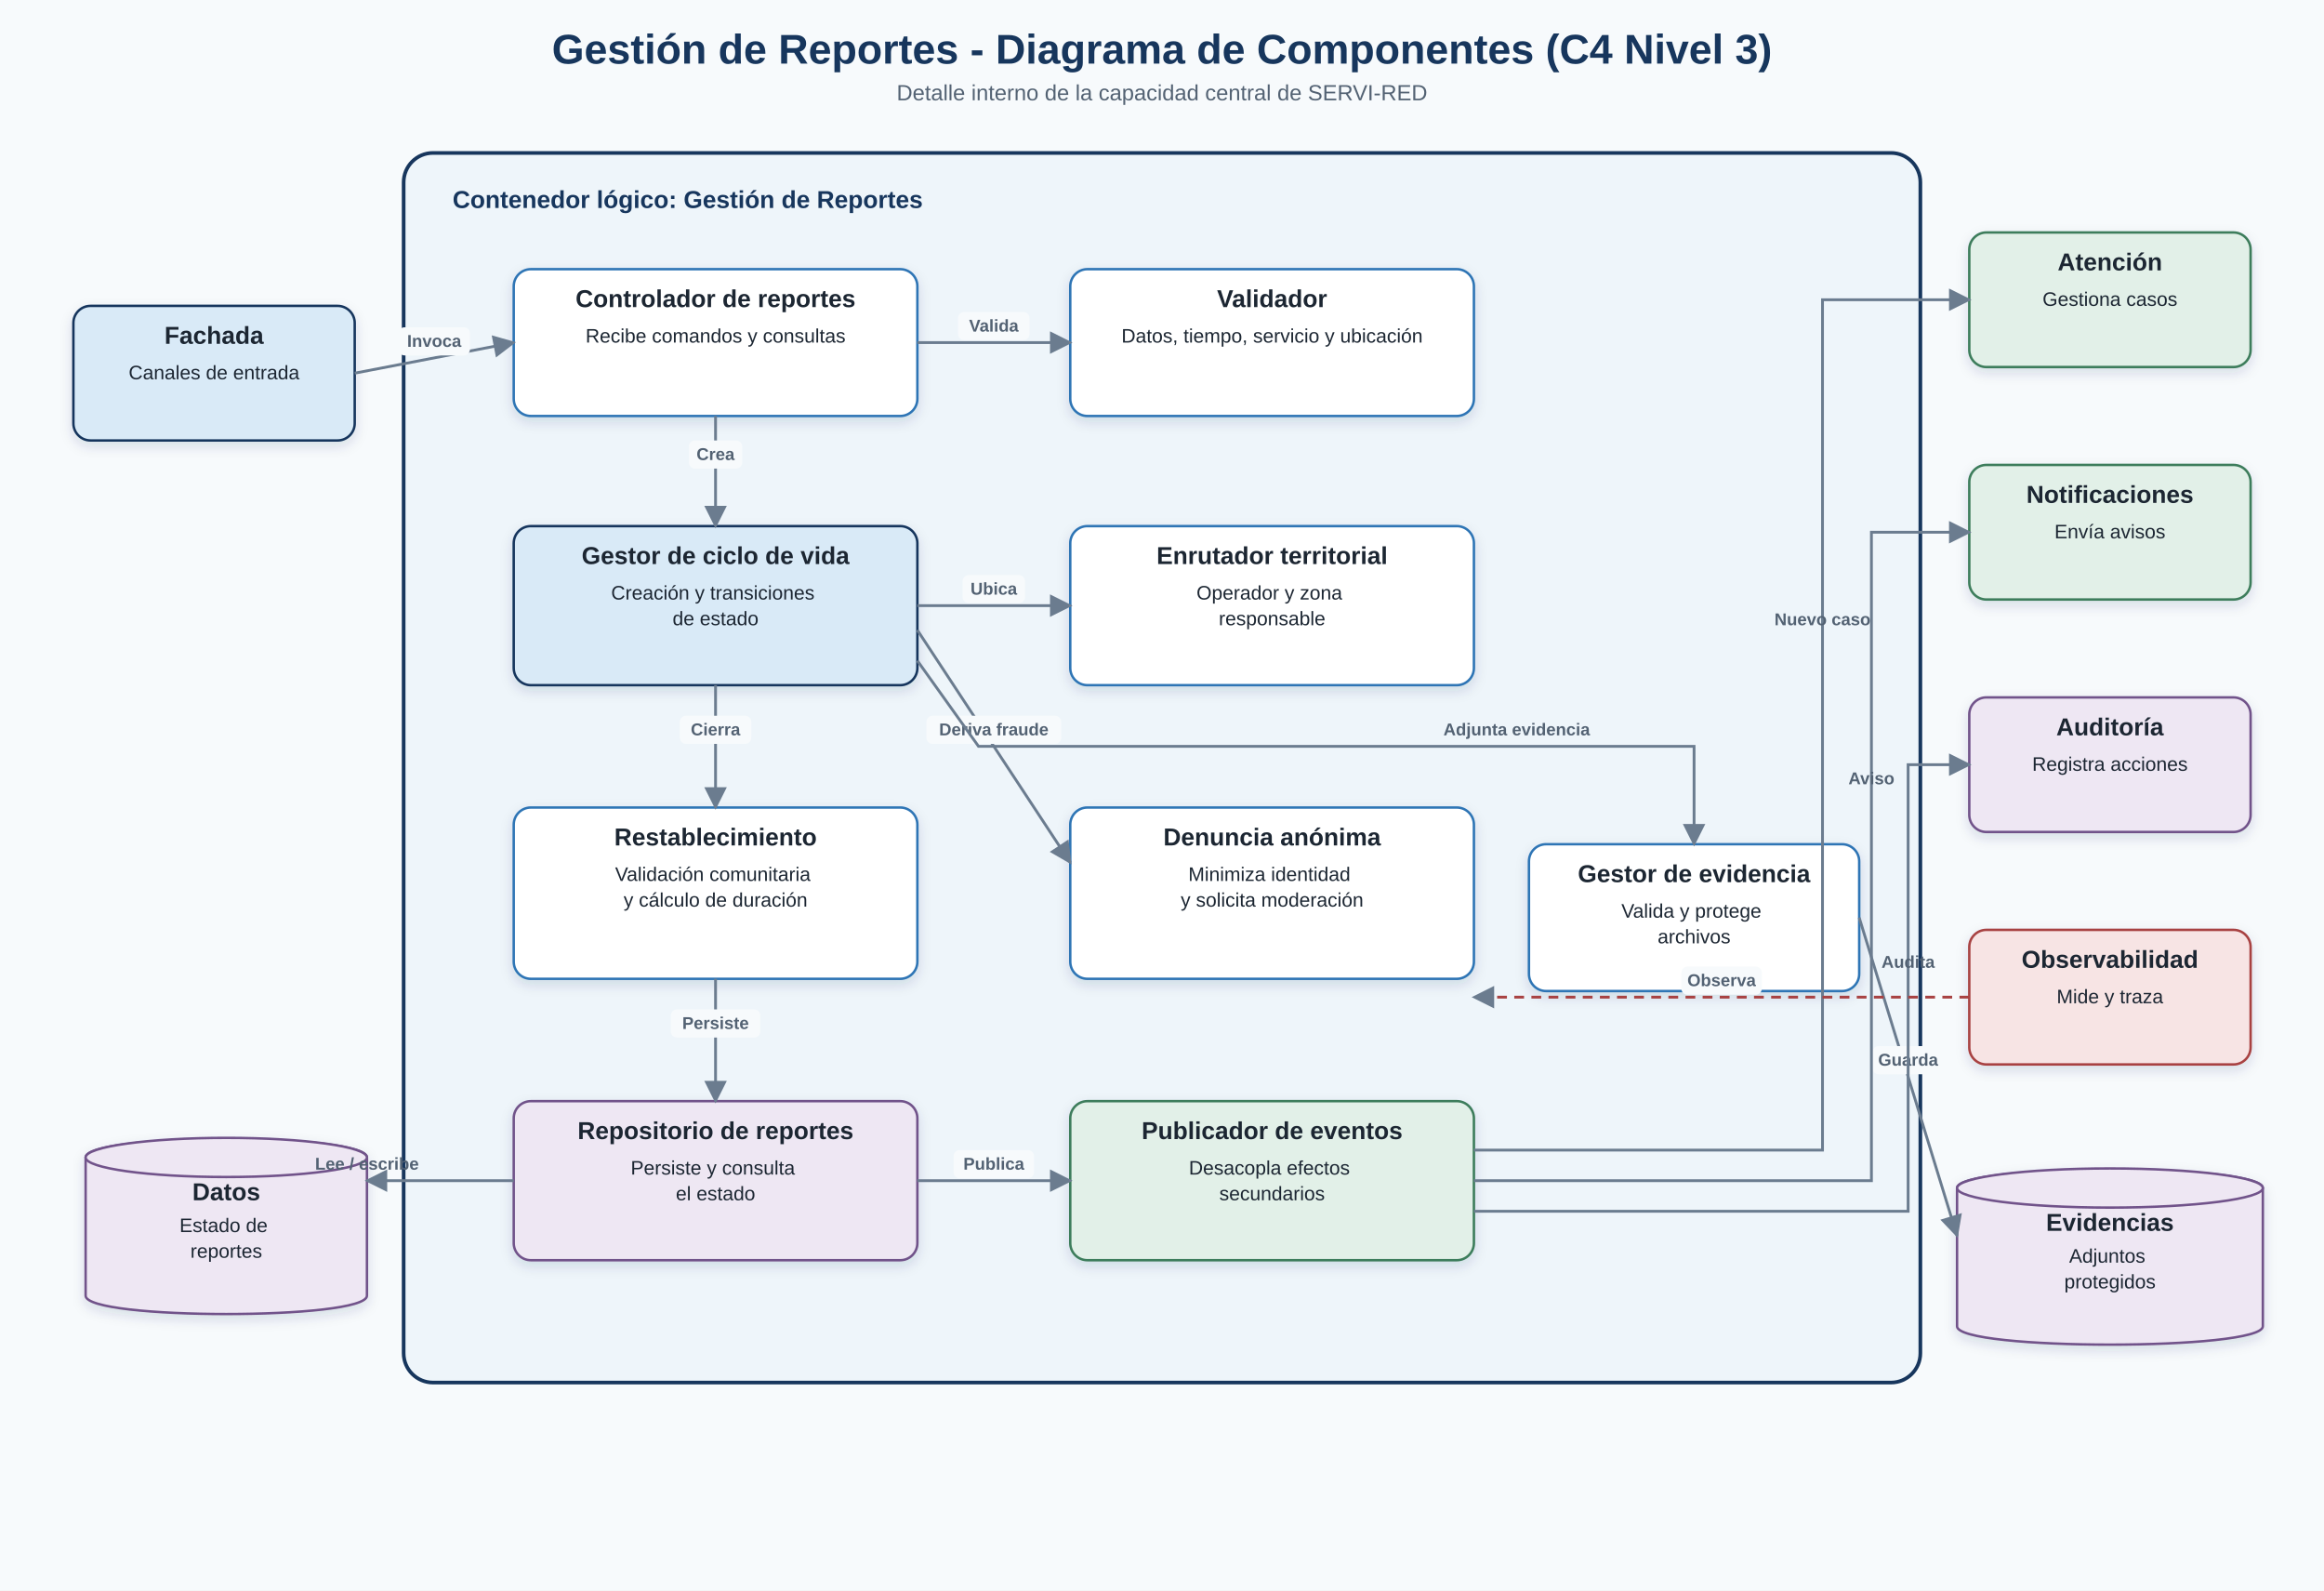
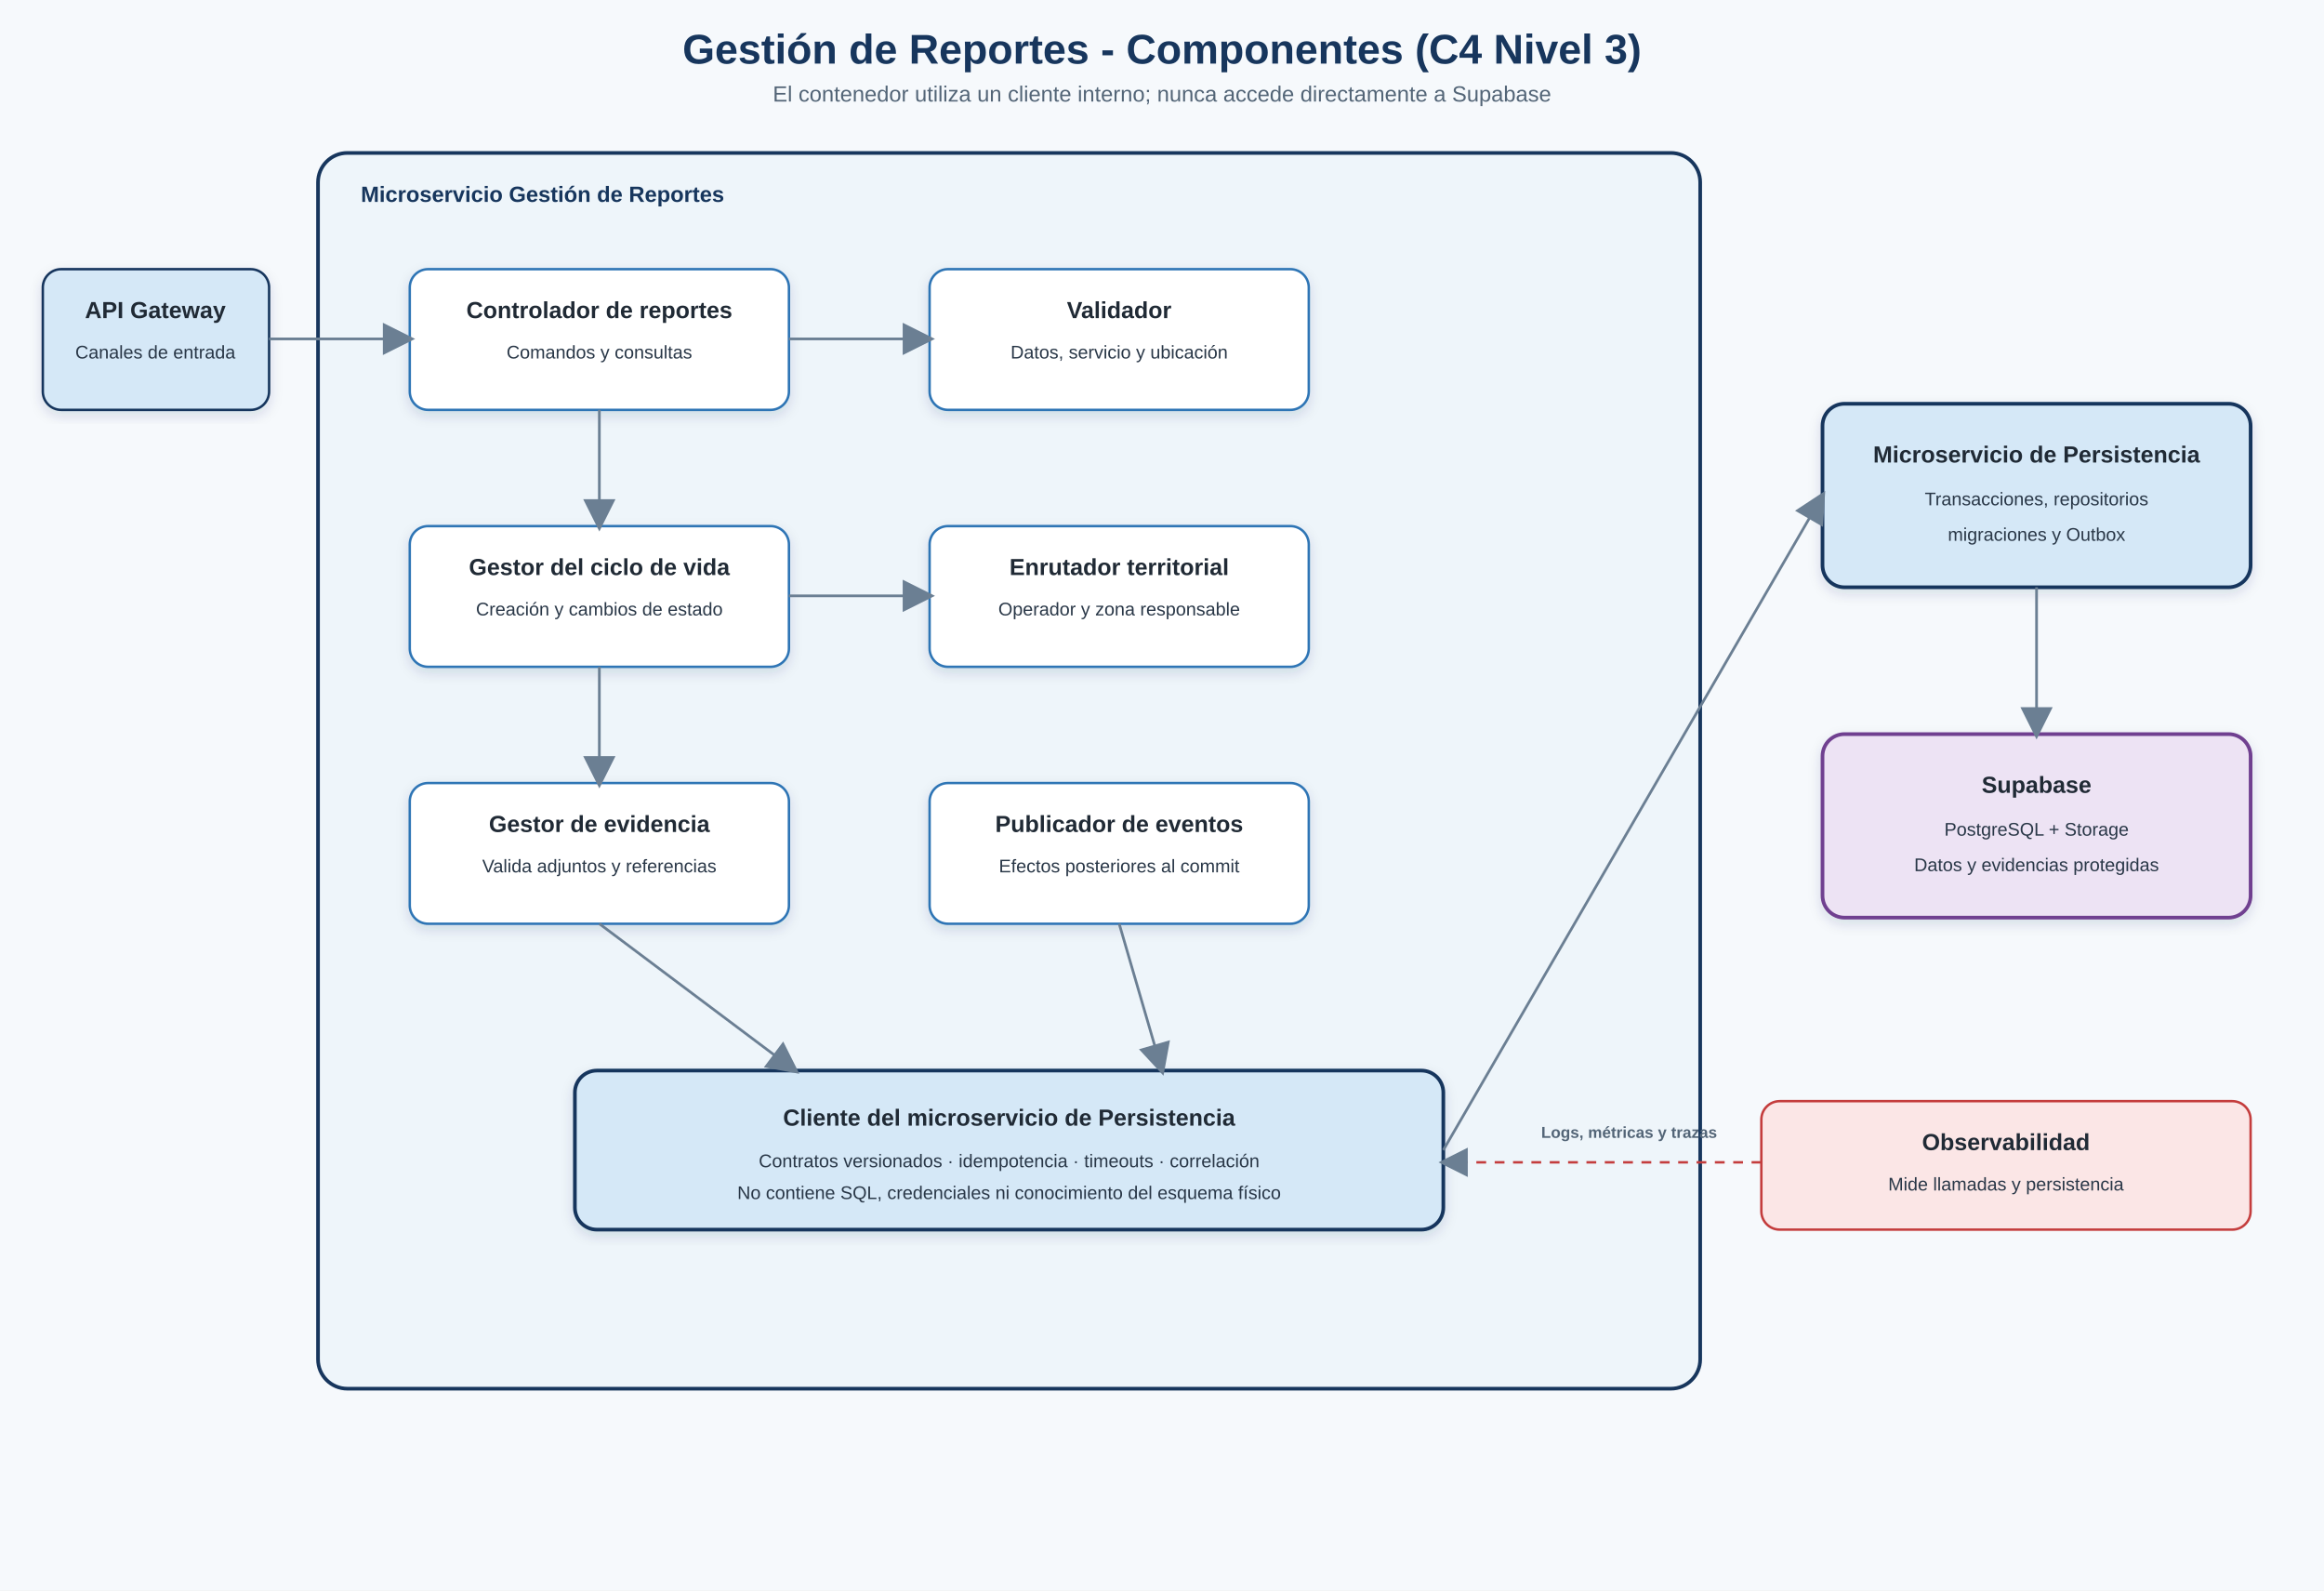
<svg xmlns="http://www.w3.org/2000/svg" width="1900" height="1300" viewBox="0 0 1900 1300">
  <defs>
-     <filter id="shadow" x="-20%" y="-20%" width="140%" height="140%">
-       <feDropShadow dx="0" dy="4" stdDeviation="5" flood-color="#17365D" flood-opacity="0.14" />
+     <filter id="s">
+       <feDropShadow dx="0" dy="4" stdDeviation="5" flood-color="#17365D" flood-opacity=".14" />
    </filter>
-     <marker id="arrow" viewBox="0 0 10 10" refX="9" refY="5" markerWidth="8" markerHeight="8" orient="auto-start-reverse">
-       <path d="M 0 0 L 10 5 L 0 10 z" fill="#6B7C8F" />
+     <marker id="a" markerWidth="12" markerHeight="12" refX="10" refY="6" orient="auto">
+       <path d="M0 0L12 6 0 12Z" fill="#6B7F93" />
    </marker>
-     <marker id="arrowBlue" viewBox="0 0 10 10" refX="9" refY="5" markerWidth="8" markerHeight="8" orient="auto-start-reverse">
-       <path d="M 0 0 L 10 5 L 0 10 z" fill="#2F75B5" />
-     </marker>
-     <style>
-       text{font-family:Arial,Helvetica,sans-serif;fill:#1D2733}
-       .title{font-size:34px;font-weight:700;fill:#17365D}
-       .subtitle{font-size:18px;fill:#536273}
-       .boxTitle{font-size:20px;font-weight:700}
-       .body{font-size:16px}
-       .small{font-size:14px;fill:#536273}
-       .edge{font-size:14px;font-weight:600;fill:#536273}
-       .zone{font-size:20px;font-weight:700;fill:#17365D}
-     </style>
+     <style>.t{font:700 34px Arial;fill:#17365D}.st{font:18px Arial;fill:#536577}.h{font:700 19px Arial;fill:#202A35}.b{font:15px Arial;fill:#293747}.z{font:700 18px Arial;fill:#17365D}.l{font:700 13px Arial;fill:#536577}</style>
  </defs>
-   <rect width="1900" height="1300" fill="#F7FAFC" />
-   <text x="950" y="52" text-anchor="middle" class="title">Gestión de Reportes - Diagrama de Componentes (C4 Nivel 3)</text>
-   <text x="950" y="82" text-anchor="middle" class="subtitle">Detalle interno de la capacidad central de SERVI-RED</text>
-   <rect x="330" y="125" width="1240" height="1005" rx="24" fill="#EEF5FA" stroke="#17365D" stroke-width="3" />
-   <text x="370" y="170" class="zone">Contenedor lógico: Gestión de Reportes</text>
-   <g filter="url(#shadow)">
-     <rect x="60" y="250" width="230" height="110" rx="14" fill="#D9EAF7" stroke="#17365D" stroke-width="2" />
-     <text x="175" y="281" text-anchor="middle" class="boxTitle" fill="#17365D">Fachada</text>
-     <text x="175" y="310" text-anchor="middle" class="body">
-       <tspan x="175" dy="0">Canales de entrada</tspan>
-     </text>
+   <rect width="1900" height="1300" fill="#F6F9FC" />
+   <text x="950" y="52" text-anchor="middle" class="t">Gestión de Reportes - Componentes (C4 Nivel 3)</text>
+   <text x="950" y="83" text-anchor="middle" class="st">El contenedor utiliza un cliente interno; nunca accede directamente a Supabase</text>
+   <rect x="260" y="125" width="1130" height="1010" rx="24" fill="#EEF5FA" stroke="#17365D" stroke-width="3" />
+   <text x="295" y="165" class="z">Microservicio Gestión de Reportes</text>
+   <rect x="35" y="220" width="185" height="115" rx="15" fill="#D5E8F7" stroke="#17365D" stroke-width="2" filter="url(#s)" />
+   <text x="127" y="260" text-anchor="middle" class="h">API Gateway</text>
+   <text x="127" y="293" text-anchor="middle" class="b">Canales de entrada</text>
+   <g fill="#FFF" stroke="#2E74B5" stroke-width="2" filter="url(#s)">
+     <rect x="335" y="220" width="310" height="115" rx="15" />
+     <rect x="760" y="220" width="310" height="115" rx="15" />
+     <rect x="335" y="430" width="310" height="115" rx="15" />
+     <rect x="760" y="430" width="310" height="115" rx="15" />
+     <rect x="335" y="640" width="310" height="115" rx="15" />
+     <rect x="760" y="640" width="310" height="115" rx="15" />
  </g>
-   <g filter="url(#shadow)">
-     <rect x="1610" y="190" width="230" height="110" rx="14" fill="#E2F0E8" stroke="#3E7D5B" stroke-width="2" />
-     <text x="1725" y="221" text-anchor="middle" class="boxTitle" fill="#17365D">Atención</text>
-     <text x="1725" y="250" text-anchor="middle" class="body">
-       <tspan x="1725" dy="0">Gestiona casos</tspan>
-     </text>
+   <text x="490" y="260" text-anchor="middle" class="h">Controlador de reportes</text>
+   <text x="490" y="293" text-anchor="middle" class="b">Comandos y consultas</text>
+   <text x="915" y="260" text-anchor="middle" class="h">Validador</text>
+   <text x="915" y="293" text-anchor="middle" class="b">Datos, servicio y ubicación</text>
+   <text x="490" y="470" text-anchor="middle" class="h">Gestor del ciclo de vida</text>
+   <text x="490" y="503" text-anchor="middle" class="b">Creación y cambios de estado</text>
+   <text x="915" y="470" text-anchor="middle" class="h">Enrutador territorial</text>
+   <text x="915" y="503" text-anchor="middle" class="b">Operador y zona responsable</text>
+   <text x="490" y="680" text-anchor="middle" class="h">Gestor de evidencia</text>
+   <text x="490" y="713" text-anchor="middle" class="b">Valida adjuntos y referencias</text>
+   <text x="915" y="680" text-anchor="middle" class="h">Publicador de eventos</text>
+   <text x="915" y="713" text-anchor="middle" class="b">Efectos posteriores al commit</text>
+   <rect x="470" y="875" width="710" height="130" rx="18" fill="#D5E8F7" stroke="#17365D" stroke-width="3" filter="url(#s)" />
+   <text x="825" y="920" text-anchor="middle" class="h">Cliente del microservicio de Persistencia</text>
+   <text x="825" y="954" text-anchor="middle" class="b">Contratos versionados · idempotencia · timeouts · correlación</text>
+   <text x="825" y="980" text-anchor="middle" class="b">No contiene SQL, credenciales ni conocimiento del esquema físico</text>
+   <g filter="url(#s)">
+     <rect x="1490" y="330" width="350" height="150" rx="18" fill="#D5E8F7" stroke="#17365D" stroke-width="3" />
+     <rect x="1490" y="600" width="350" height="150" rx="18" fill="#EDE3F4" stroke="#704090" stroke-width="3" />
  </g>
-   <g filter="url(#shadow)">
-     <rect x="1610" y="380" width="230" height="110" rx="14" fill="#E2F0E8" stroke="#3E7D5B" stroke-width="2" />
-     <text x="1725" y="411" text-anchor="middle" class="boxTitle" fill="#17365D">Notificaciones</text>
-     <text x="1725" y="440" text-anchor="middle" class="body">
-       <tspan x="1725" dy="0">Envía avisos</tspan>
-     </text>
+   <text x="1665" y="378" text-anchor="middle" class="h">Microservicio de Persistencia</text>
+   <text x="1665" y="413" text-anchor="middle" class="b">Transacciones, repositorios</text>
+   <text x="1665" y="442" text-anchor="middle" class="b">migraciones y Outbox</text>
+   <text x="1665" y="648" text-anchor="middle" class="h">Supabase</text>
+   <text x="1665" y="683" text-anchor="middle" class="b">PostgreSQL + Storage</text>
+   <text x="1665" y="712" text-anchor="middle" class="b">Datos y evidencias protegidas</text>
+   <rect x="1440" y="900" width="400" height="105" rx="15" fill="#FBE6E6" stroke="#C43D3D" stroke-width="2" />
+   <text x="1640" y="940" text-anchor="middle" class="h">Observabilidad</text>
+   <text x="1640" y="973" text-anchor="middle" class="b">Mide llamadas y persistencia</text>
+   <g fill="none" stroke="#6B7F93" stroke-width="2.2" marker-end="url(#a)">
+     <path d="M220 277L335 277" />
+     <path d="M645 277L760 277" />
+     <path d="M490 335L490 430" />
+     <path d="M645 487L760 487" />
+     <path d="M490 545L490 640" />
+     <path d="M490 755L650 875" />
+     <path d="M915 755L950 875" />
+     <path d="M1180 940L1490 405" />
+     <path d="M1665 480L1665 600" />
  </g>
-   <g filter="url(#shadow)">
-     <rect x="1610" y="570" width="230" height="110" rx="14" fill="#EEE7F3" stroke="#71538A" stroke-width="2" />
-     <text x="1725" y="601" text-anchor="middle" class="boxTitle" fill="#17365D">Auditoría</text>
-     <text x="1725" y="630" text-anchor="middle" class="body">
-       <tspan x="1725" dy="0">Registra acciones</tspan>
-     </text>
-   </g>
-   <g filter="url(#shadow)">
-     <rect x="1610" y="760" width="230" height="110" rx="14" fill="#F7E4E4" stroke="#A84242" stroke-width="2" />
-     <text x="1725" y="791" text-anchor="middle" class="boxTitle" fill="#17365D">Observabilidad</text>
-     <text x="1725" y="820" text-anchor="middle" class="body">
-       <tspan x="1725" dy="0">Mide y traza</tspan>
-     </text>
-   </g>
-   <g filter="url(#shadow)">
-     <path d="M70,946 C70,926 300,926 300,946 L300,1059 C300,1079 70,1079 70,1059 Z" fill="#EEE7F3" stroke="#71538A" stroke-width="2" />
-     <ellipse cx="185" cy="946" rx="115" ry="16" fill="#EEE7F3" stroke="#71538A" stroke-width="2" />
-     <text x="185" y="981" text-anchor="middle" class="boxTitle">Datos</text>
-     <text x="185" y="1007" text-anchor="middle" class="body">
-       <tspan x="185" dy="0">Estado de</tspan>
-       <tspan x="185" dy="21">reportes</tspan>
-     </text>
-   </g>
-   <g filter="url(#shadow)">
-     <path d="M1600,971 C1600,951 1850,951 1850,971 L1850,1084 C1850,1104 1600,1104 1600,1084 Z" fill="#EEE7F3" stroke="#71538A" stroke-width="2" />
-     <ellipse cx="1725" cy="971" rx="125" ry="16" fill="#EEE7F3" stroke="#71538A" stroke-width="2" />
-     <text x="1725" y="1006" text-anchor="middle" class="boxTitle">Evidencias</text>
-     <text x="1725" y="1032" text-anchor="middle" class="body">
-       <tspan x="1725" dy="0">Adjuntos</tspan>
-       <tspan x="1725" dy="21">protegidos</tspan>
-     </text>
-   </g>
-   <g filter="url(#shadow)">
-     <rect x="420" y="220" width="330" height="120" rx="14" fill="#FFFFFF" stroke="#2F75B5" stroke-width="2" />
-     <text x="585" y="251" text-anchor="middle" class="boxTitle" fill="#17365D">Controlador de reportes</text>
-     <text x="585" y="280" text-anchor="middle" class="body">
-       <tspan x="585" dy="0">Recibe comandos y consultas</tspan>
-     </text>
-   </g>
-   <g filter="url(#shadow)">
-     <rect x="875" y="220" width="330" height="120" rx="14" fill="#FFFFFF" stroke="#2F75B5" stroke-width="2" />
-     <text x="1040" y="251" text-anchor="middle" class="boxTitle" fill="#17365D">Validador</text>
-     <text x="1040" y="280" text-anchor="middle" class="body">
-       <tspan x="1040" dy="0">Datos, tiempo, servicio y ubicación</tspan>
-     </text>
-   </g>
-   <g filter="url(#shadow)">
-     <rect x="420" y="430" width="330" height="130" rx="14" fill="#D9EAF7" stroke="#17365D" stroke-width="2" />
-     <text x="585" y="461" text-anchor="middle" class="boxTitle" fill="#17365D">Gestor de ciclo de vida</text>
-     <text x="585" y="490" text-anchor="middle" class="body">
-       <tspan x="585" dy="0">Creación y transiciones</tspan>
-       <tspan x="585" dy="21">de estado</tspan>
-     </text>
-   </g>
-   <g filter="url(#shadow)">
-     <rect x="875" y="430" width="330" height="130" rx="14" fill="#FFFFFF" stroke="#2F75B5" stroke-width="2" />
-     <text x="1040" y="461" text-anchor="middle" class="boxTitle" fill="#17365D">Enrutador territorial</text>
-     <text x="1040" y="490" text-anchor="middle" class="body">
-       <tspan x="1040" dy="0">Operador y zona</tspan>
-       <tspan x="1040" dy="21">responsable</tspan>
-     </text>
-   </g>
-   <g filter="url(#shadow)">
-     <rect x="420" y="660" width="330" height="140" rx="14" fill="#FFFFFF" stroke="#2F75B5" stroke-width="2" />
-     <text x="585" y="691" text-anchor="middle" class="boxTitle" fill="#17365D">Restablecimiento</text>
-     <text x="585" y="720" text-anchor="middle" class="body">
-       <tspan x="585" dy="0">Validación comunitaria</tspan>
-       <tspan x="585" dy="21">y cálculo de duración</tspan>
-     </text>
-   </g>
-   <g filter="url(#shadow)">
-     <rect x="875" y="660" width="330" height="140" rx="14" fill="#FFFFFF" stroke="#2F75B5" stroke-width="2" />
-     <text x="1040" y="691" text-anchor="middle" class="boxTitle" fill="#17365D">Denuncia anónima</text>
-     <text x="1040" y="720" text-anchor="middle" class="body">
-       <tspan x="1040" dy="0">Minimiza identidad</tspan>
-       <tspan x="1040" dy="21">y solicita moderación</tspan>
-     </text>
-   </g>
-   <g filter="url(#shadow)">
-     <rect x="420" y="900" width="330" height="130" rx="14" fill="#EEE7F3" stroke="#71538A" stroke-width="2" />
-     <text x="585" y="931" text-anchor="middle" class="boxTitle" fill="#17365D">Repositorio de reportes</text>
-     <text x="585" y="960" text-anchor="middle" class="body">
-       <tspan x="585" dy="0">Persiste y consulta</tspan>
-       <tspan x="585" dy="21">el estado</tspan>
-     </text>
-   </g>
-   <g filter="url(#shadow)">
-     <rect x="875" y="900" width="330" height="130" rx="14" fill="#E2F0E8" stroke="#3E7D5B" stroke-width="2" />
-     <text x="1040" y="931" text-anchor="middle" class="boxTitle" fill="#17365D">Publicador de eventos</text>
-     <text x="1040" y="960" text-anchor="middle" class="body">
-       <tspan x="1040" dy="0">Desacopla efectos</tspan>
-       <tspan x="1040" dy="21">secundarios</tspan>
-     </text>
-   </g>
-   <g filter="url(#shadow)">
-     <rect x="1250" y="690" width="270" height="120" rx="14" fill="#FFFFFF" stroke="#2F75B5" stroke-width="2" />
-     <text x="1385" y="721" text-anchor="middle" class="boxTitle" fill="#17365D">Gestor de evidencia</text>
-     <text x="1385" y="750" text-anchor="middle" class="body">
-       <tspan x="1385" dy="0">Valida y protege</tspan>
-       <tspan x="1385" dy="21">archivos</tspan>
-     </text>
-   </g>
-   <g>
-     <path d="M290,305 L420,280" fill="none" stroke="#6B7C8F" stroke-width="2.3" marker-end="url(#arrow)" />
-     <rect x="325.8" y="267.5" width="58.4" height="23" rx="5" fill="#F7FAFC" />
-     <text x="355" y="283.5" text-anchor="middle" class="edge">Invoca</text>
-   </g>
-   <g>
-     <path d="M750,280 L875,280" fill="none" stroke="#6B7C8F" stroke-width="2.3" marker-end="url(#arrow)" />
-     <rect x="783.3" y="255" width="58.4" height="23" rx="5" fill="#F7FAFC" />
-     <text x="812.5" y="271" text-anchor="middle" class="edge">Valida</text>
-   </g>
-   <g>
-     <path d="M585,340 L585,430" fill="none" stroke="#6B7C8F" stroke-width="2.3" marker-end="url(#arrow)" />
-     <rect x="563.2" y="360" width="43.6" height="23" rx="5" fill="#F7FAFC" />
-     <text x="585" y="376" text-anchor="middle" class="edge">Crea</text>
-   </g>
-   <g>
-     <path d="M750,495 L875,495" fill="none" stroke="#6B7C8F" stroke-width="2.3" marker-end="url(#arrow)" />
-     <rect x="787" y="470" width="51" height="23" rx="5" fill="#F7FAFC" />
-     <text x="812.5" y="486" text-anchor="middle" class="edge">Ubica</text>
-   </g>
-   <g>
-     <path d="M585,560 L585,660" fill="none" stroke="#6B7C8F" stroke-width="2.3" marker-end="url(#arrow)" />
-     <rect x="555.8" y="585" width="58.4" height="23" rx="5" fill="#F7FAFC" />
-     <text x="585" y="601" text-anchor="middle" class="edge">Cierra</text>
-   </g>
-   <g>
-     <path d="M750,515 L875,705" fill="none" stroke="#6B7C8F" stroke-width="2.3" marker-end="url(#arrow)" />
-     <rect x="757.4" y="585" width="110.2" height="23" rx="5" fill="#F7FAFC" />
-     <text x="812.5" y="601" text-anchor="middle" class="edge">Deriva fraude</text>
-   </g>
-   <g>
-     <path d="M585,800 L585,900" fill="none" stroke="#6B7C8F" stroke-width="2.3" marker-end="url(#arrow)" />
-     <rect x="548.4" y="825" width="73.2" height="23" rx="5" fill="#F7FAFC" />
-     <text x="585" y="841" text-anchor="middle" class="edge">Persiste</text>
-   </g>
-   <g>
-     <path d="M750,540 L800,610 L1385,610 L1385,690" fill="none" stroke="#6B7C8F" stroke-width="2.3" marker-end="url(#arrow)" />
-     <text x="1240" y="601" text-anchor="middle" class="edge">Adjunta evidencia</text>
-   </g>
-   <g>
-     <path d="M750,965 L875,965" fill="none" stroke="#6B7C8F" stroke-width="2.3" marker-end="url(#arrow)" />
-     <rect x="779.6" y="940" width="65.8" height="23" rx="5" fill="#F7FAFC" />
-     <text x="812.5" y="956" text-anchor="middle" class="edge">Publica</text>
-   </g>
-   <g>
-     <path d="M420,965 L300,965" fill="none" stroke="#6B7C8F" stroke-width="2.3" marker-end="url(#arrow)" />
-     <text x="300" y="956" text-anchor="middle" class="edge">Lee / escribe</text>
-   </g>
-   <g>
-     <path d="M1520,750 L1600,1010" fill="none" stroke="#6B7C8F" stroke-width="2.3" marker-end="url(#arrow)" />
-     <rect x="1530.8" y="855" width="58.4" height="23" rx="5" fill="#F7FAFC" />
-     <text x="1560" y="871" text-anchor="middle" class="edge">Guarda</text>
-   </g>
-   <g>
-     <path d="M1205,940 L1490,940 L1490,245 L1610,245" fill="none" stroke="#6B7C8F" stroke-width="2.3" marker-end="url(#arrow)" />
-     <text x="1490" y="511" text-anchor="middle" class="edge">Nuevo caso</text>
-   </g>
-   <g>
-     <path d="M1205,965 L1530,965 L1530,435 L1610,435" fill="none" stroke="#6B7C8F" stroke-width="2.3" marker-end="url(#arrow)" />
-     <text x="1530" y="641" text-anchor="middle" class="edge">Aviso</text>
-   </g>
-   <g>
-     <path d="M1205,990 L1560,990 L1560,625 L1610,625" fill="none" stroke="#6B7C8F" stroke-width="2.3" marker-end="url(#arrow)" />
-     <text x="1560" y="791" text-anchor="middle" class="edge">Audita</text>
-   </g>
-   <g>
-     <path d="M1610,815 L1205,815" fill="none" stroke="#A84242" stroke-width="2.3" stroke-dasharray="8 6" marker-end="url(#arrow)" />
-     <rect x="1374.6" y="790" width="65.8" height="23" rx="5" fill="#F7FAFC" />
-     <text x="1407.5" y="806" text-anchor="middle" class="edge">Observa</text>
-   </g>
+   <path d="M1440 950L1180 950" fill="none" stroke="#C43D3D" stroke-width="2" stroke-dasharray="8 7" marker-end="url(#a)" />
+   <text x="1260" y="930" class="l">Logs, métricas y trazas</text>
</svg>
